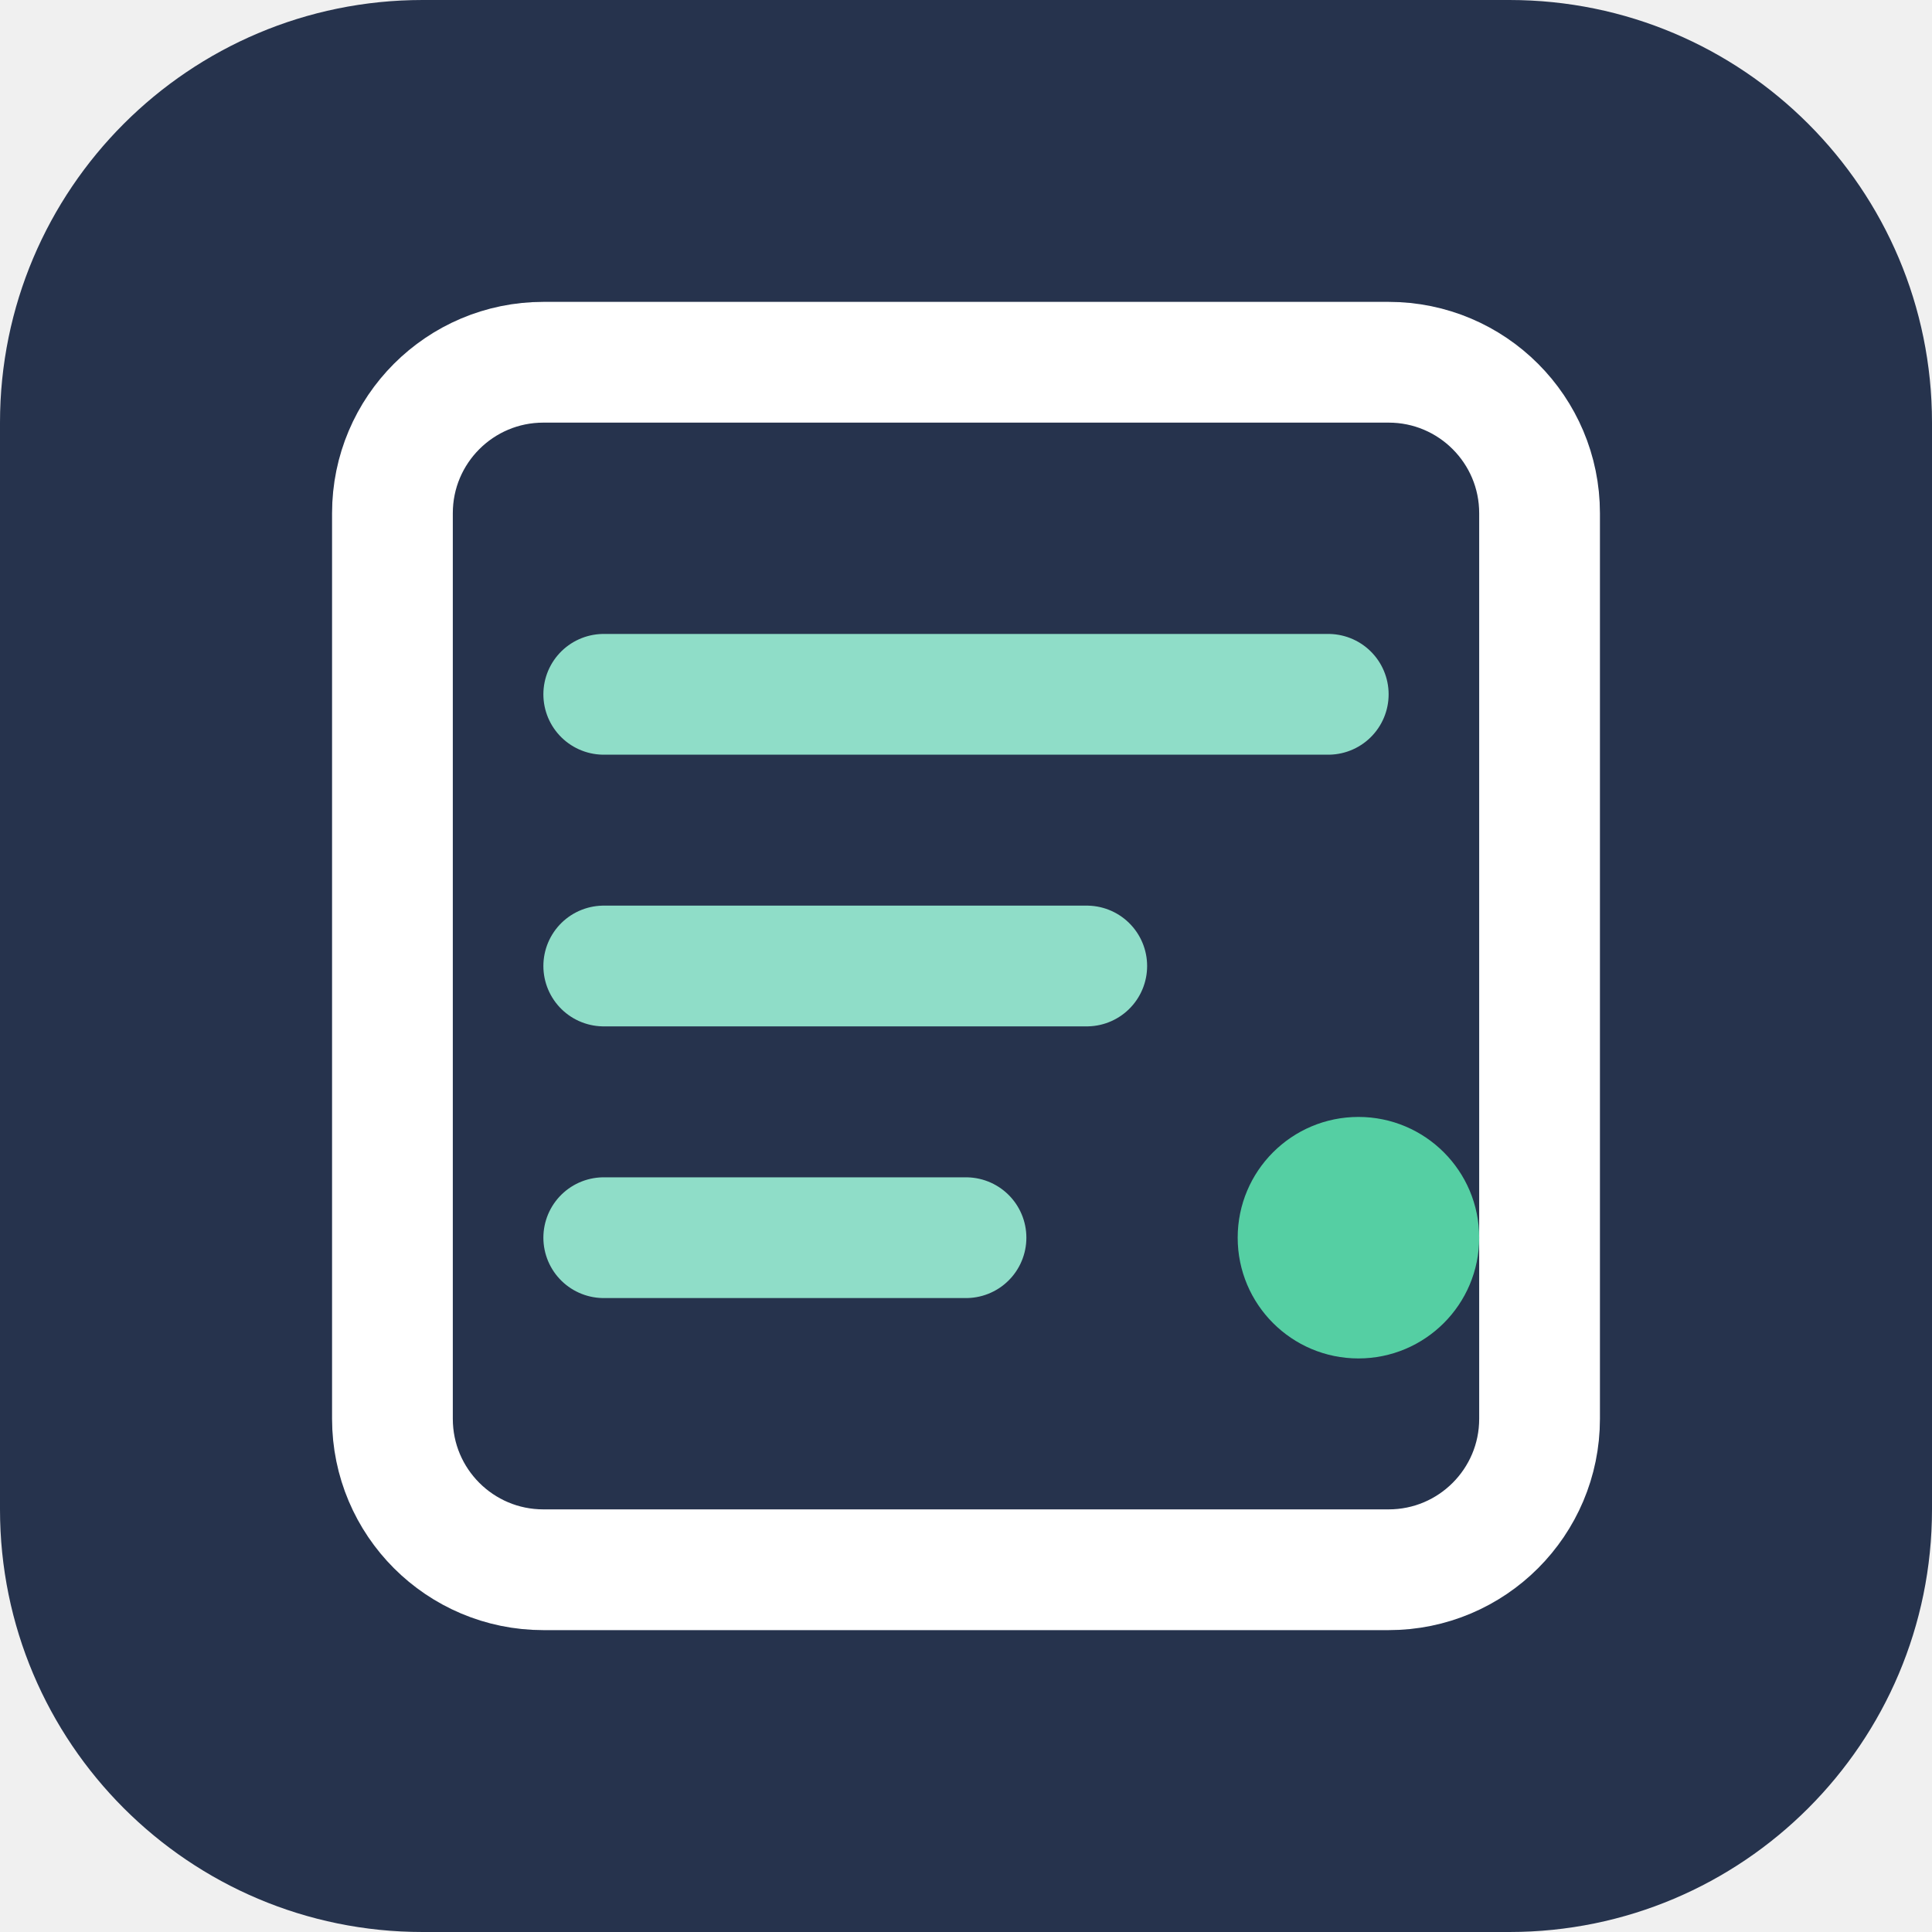
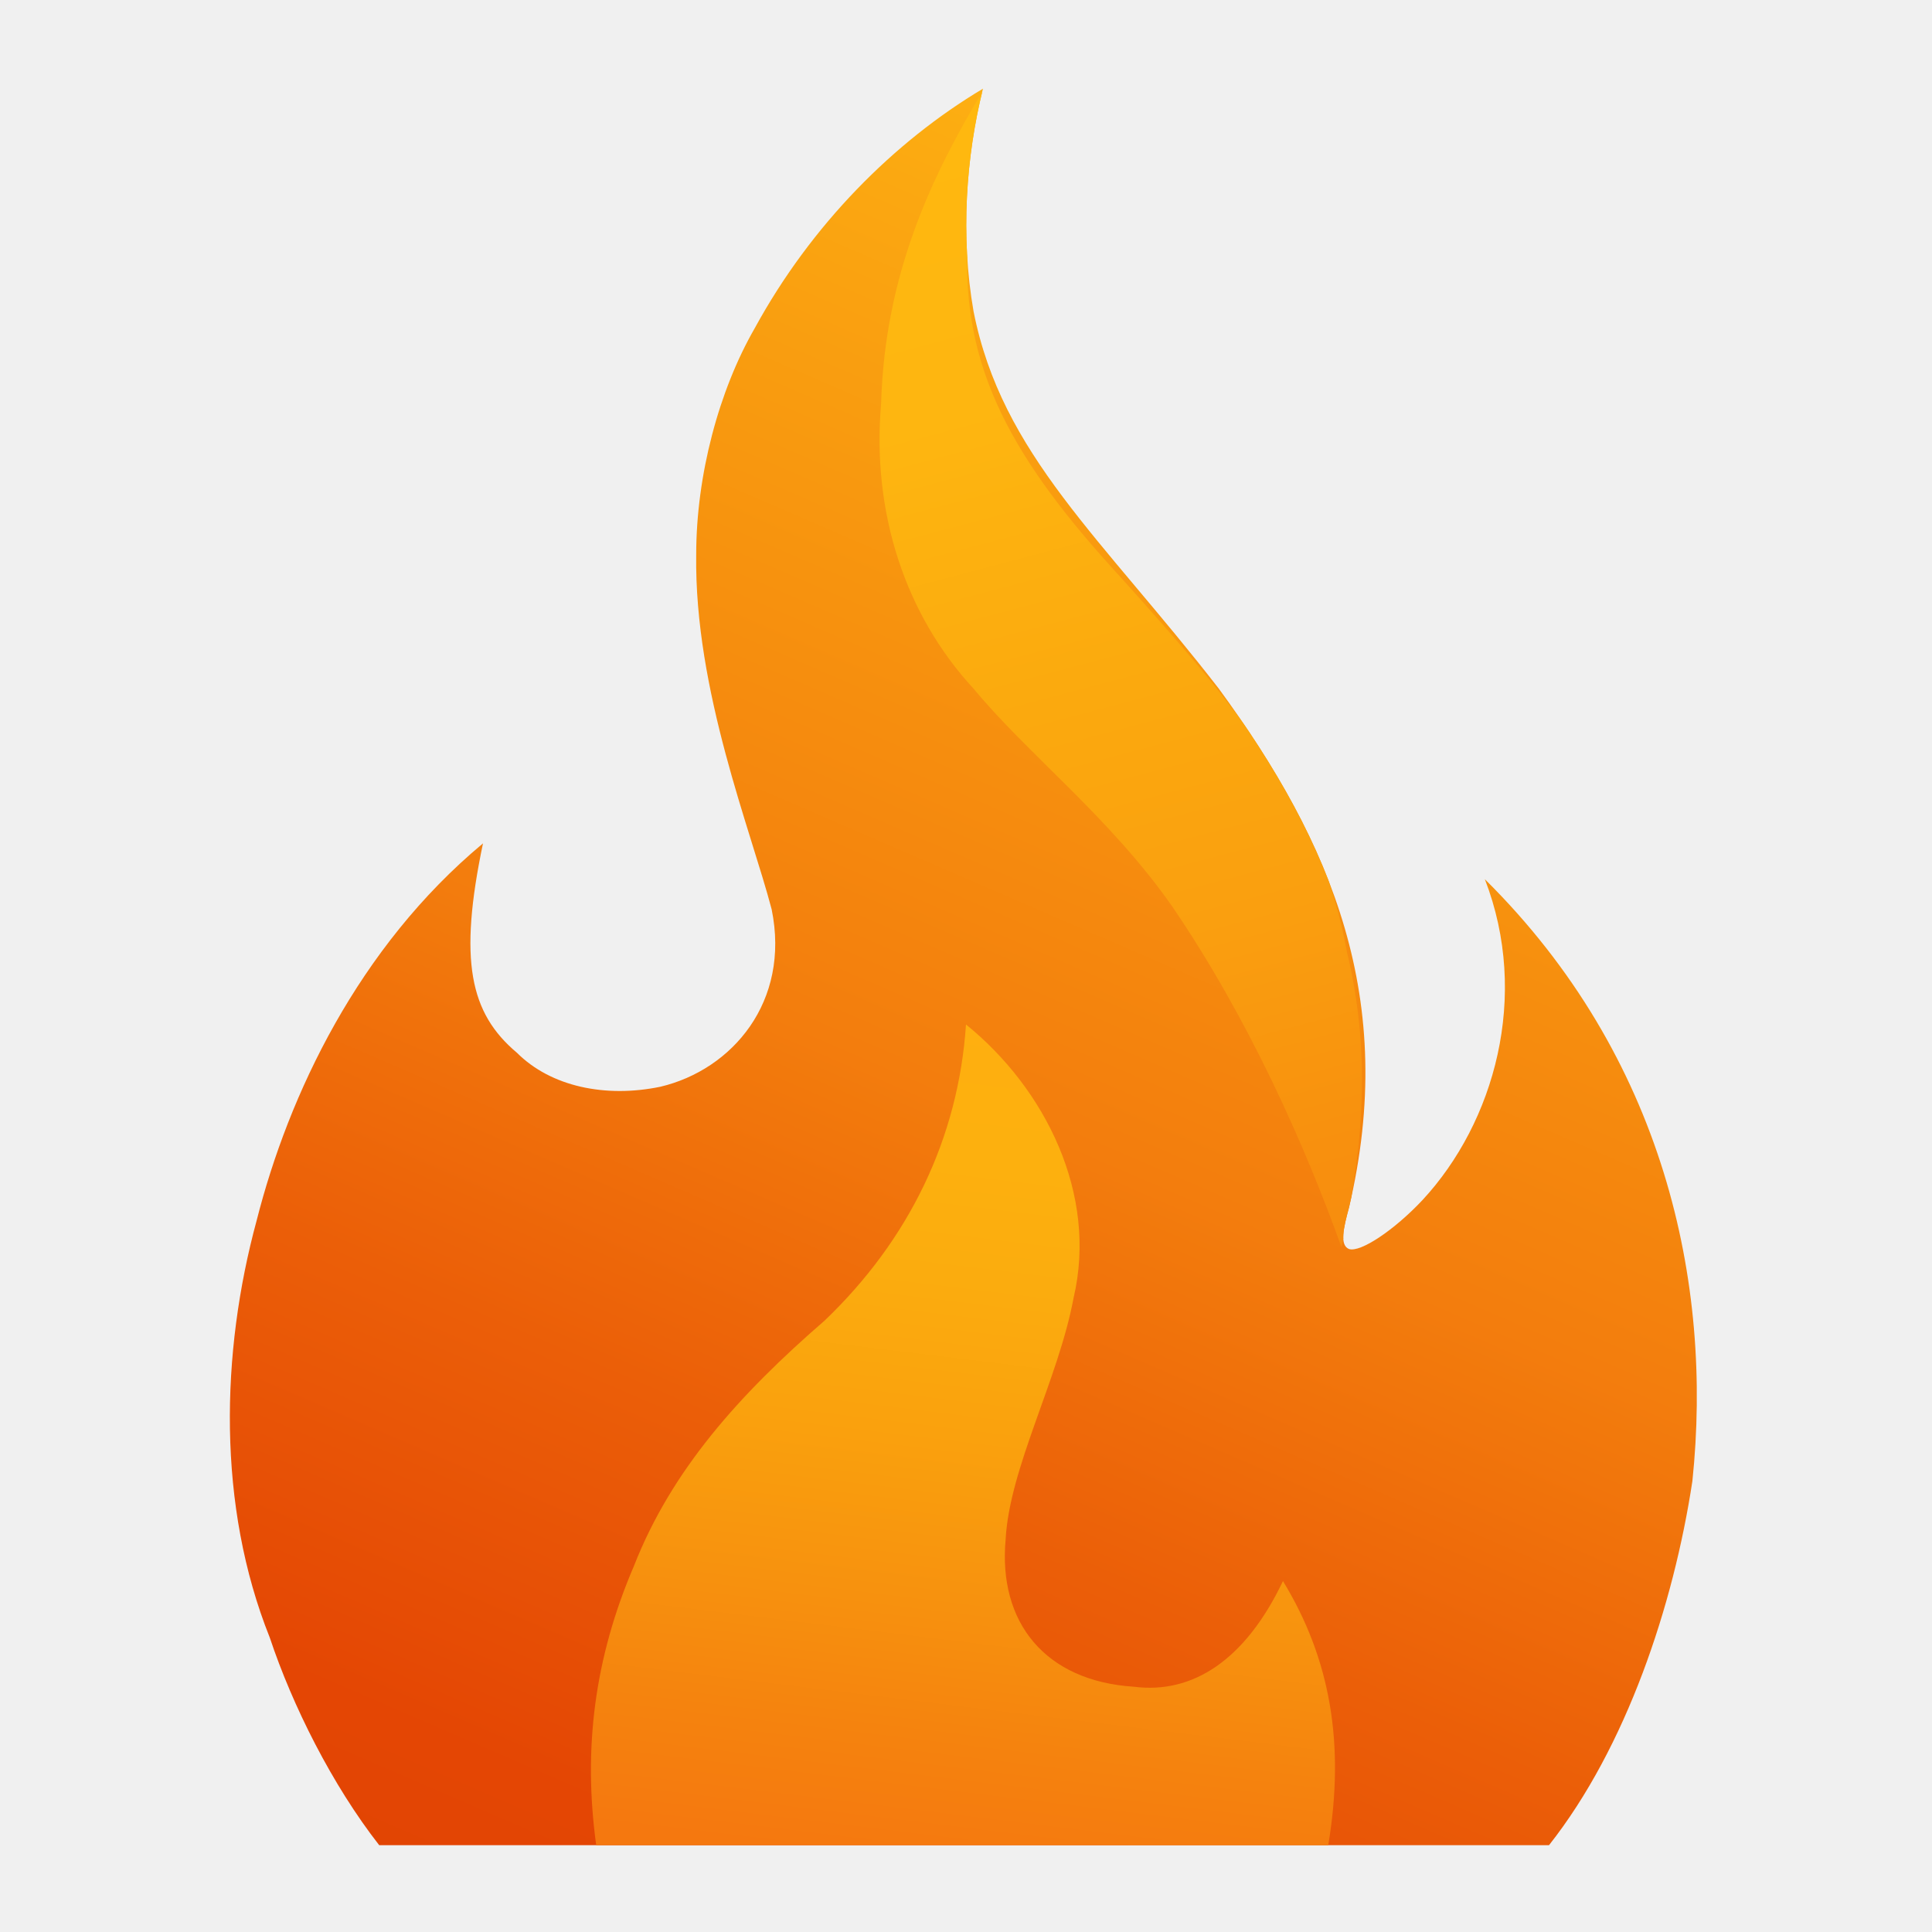
- <svg xmlns="http://www.w3.org/2000/svg" viewBox="0 0 64 64">
-   <rect width="64" height="64" rx="14" fill="#26334D" />
-   <rect x="13" y="12" width="38" height="40" rx="5" fill="none" stroke="#FFFFFF" stroke-width="4" />
-   <path d="M20 23h24M20 32h16M20 41h12" fill="none" stroke="#8FDDC8" stroke-width="4" stroke-linecap="round" />
-   <circle cx="45" cy="41" r="4" fill="#55CFA3" />
+ <svg xmlns="http://www.w3.org/2000/svg" width="1024" height="1024" viewBox="0 0 1024 1024" role="img" aria-labelledby="title desc">
+   <defs>
+     <linearGradient id="body" gradientUnits="userSpaceOnUse" x1="150" y1="1000" x2="570" y2="30">
+       <stop offset="0" stop-color="#E14403" />
+       <stop offset="0.10" stop-color="#E44604" />
+       <stop offset="0.30" stop-color="#EB5E08" />
+       <stop offset="0.50" stop-color="#F37D0D" />
+       <stop offset="0.70" stop-color="#F7920E" />
+       <stop offset="0.90" stop-color="#FBA711" />
+       <stop offset="1" stop-color="#FEB312" />
+     </linearGradient>
+     <linearGradient id="plume" gradientUnits="userSpaceOnUse" x1="515" y1="50" x2="682" y2="680">
+       <stop offset="0" stop-color="#FFB80F" />
+       <stop offset="0.25" stop-color="#FEB610" />
+       <stop offset="0.50" stop-color="#FBA90E" />
+       <stop offset="0.70" stop-color="#FA9F0F" />
+       <stop offset="0.90" stop-color="#F8900E" />
+       <stop offset="1" stop-color="#F78C0E" />
+     </linearGradient>
+     <linearGradient id="inner" gradientUnits="userSpaceOnUse" x1="530" y1="535" x2="475" y2="986">
+       <stop offset="0" stop-color="#FFAF0F" />
+       <stop offset="0.18" stop-color="#FDB00E" />
+       <stop offset="0.32" stop-color="#FBAC0E" />
+       <stop offset="0.50" stop-color="#FAA10D" />
+       <stop offset="0.70" stop-color="#F7910E" />
+       <stop offset="0.85" stop-color="#F5830E" />
+       <stop offset="1" stop-color="#F5780F" />
+     </linearGradient>
+     <clipPath id="silhouette">
+       <path d="M 521 47 C 474 75 430 119 400 174 C 381 207 369 252 369 294 C 368 366 398 440 409 482 C 419 531 388 567 350 576 C 321 582 292 576 274 558 C 249 537 243 509 256 447 C 190 502 153 580 136 647 C 117 717 115 798 143 868 C 155 904 176 946 201 978 L 821 978 C 862 926 887 851 897 785 C 908 680 882 560 787 466 C 811 528 792 595 754 636 C 739 652 721 664 715 662 C 710 660 712 651 715 640 C 741 530 706 447 646 365 C 584 285 531 241 516 165 C 509 125 512 83 521 47 Z" />
+     </clipPath>
+   </defs>
+   <path d="M 521 47 C 474 75 430 119 400 174 C 381 207 369 252 369 294 C 368 366 398 440 409 482 C 419 531 388 567 350 576 C 321 582 292 576 274 558 C 249 537 243 509 256 447 C 190 502 153 580 136 647 C 117 717 115 798 143 868 C 155 904 176 946 201 978 L 821 978 C 862 926 887 851 897 785 C 908 680 882 560 787 466 C 811 528 792 595 754 636 C 739 652 721 664 715 662 C 710 660 712 651 715 640 C 741 530 706 447 646 365 C 584 285 531 241 516 165 C 509 125 512 83 521 47 Z" fill="url(#body)" />
+   <g clip-path="url(#silhouette)">
+     <path d="M 521 48 C 494 93 469 145 467 214 C 462 272 480 326 516 365 C 545 400 588 433 621 480 C 662 540 692 608 711 661 C 721 616 728 563 714 505 C 700 427 656 375 594 306 C 537 244 509 195 513 128 C 514 93 518 66 521 48 Z" fill="url(#plume)" />
+     <path d="M 512 543 C 508 603 482 657 437 700 C 392 739 356 779 336 830 C 315 879 309 927 316 978 L 704 978 C 713 924 705 879 680 838 C 660 880 632 898 601 894 C 554 891 529 860 533 816 C 535 778 561 731 569 688 C 582 633 554 577 512 543 Z" fill="url(#inner)" />
+   </g>
</svg>
